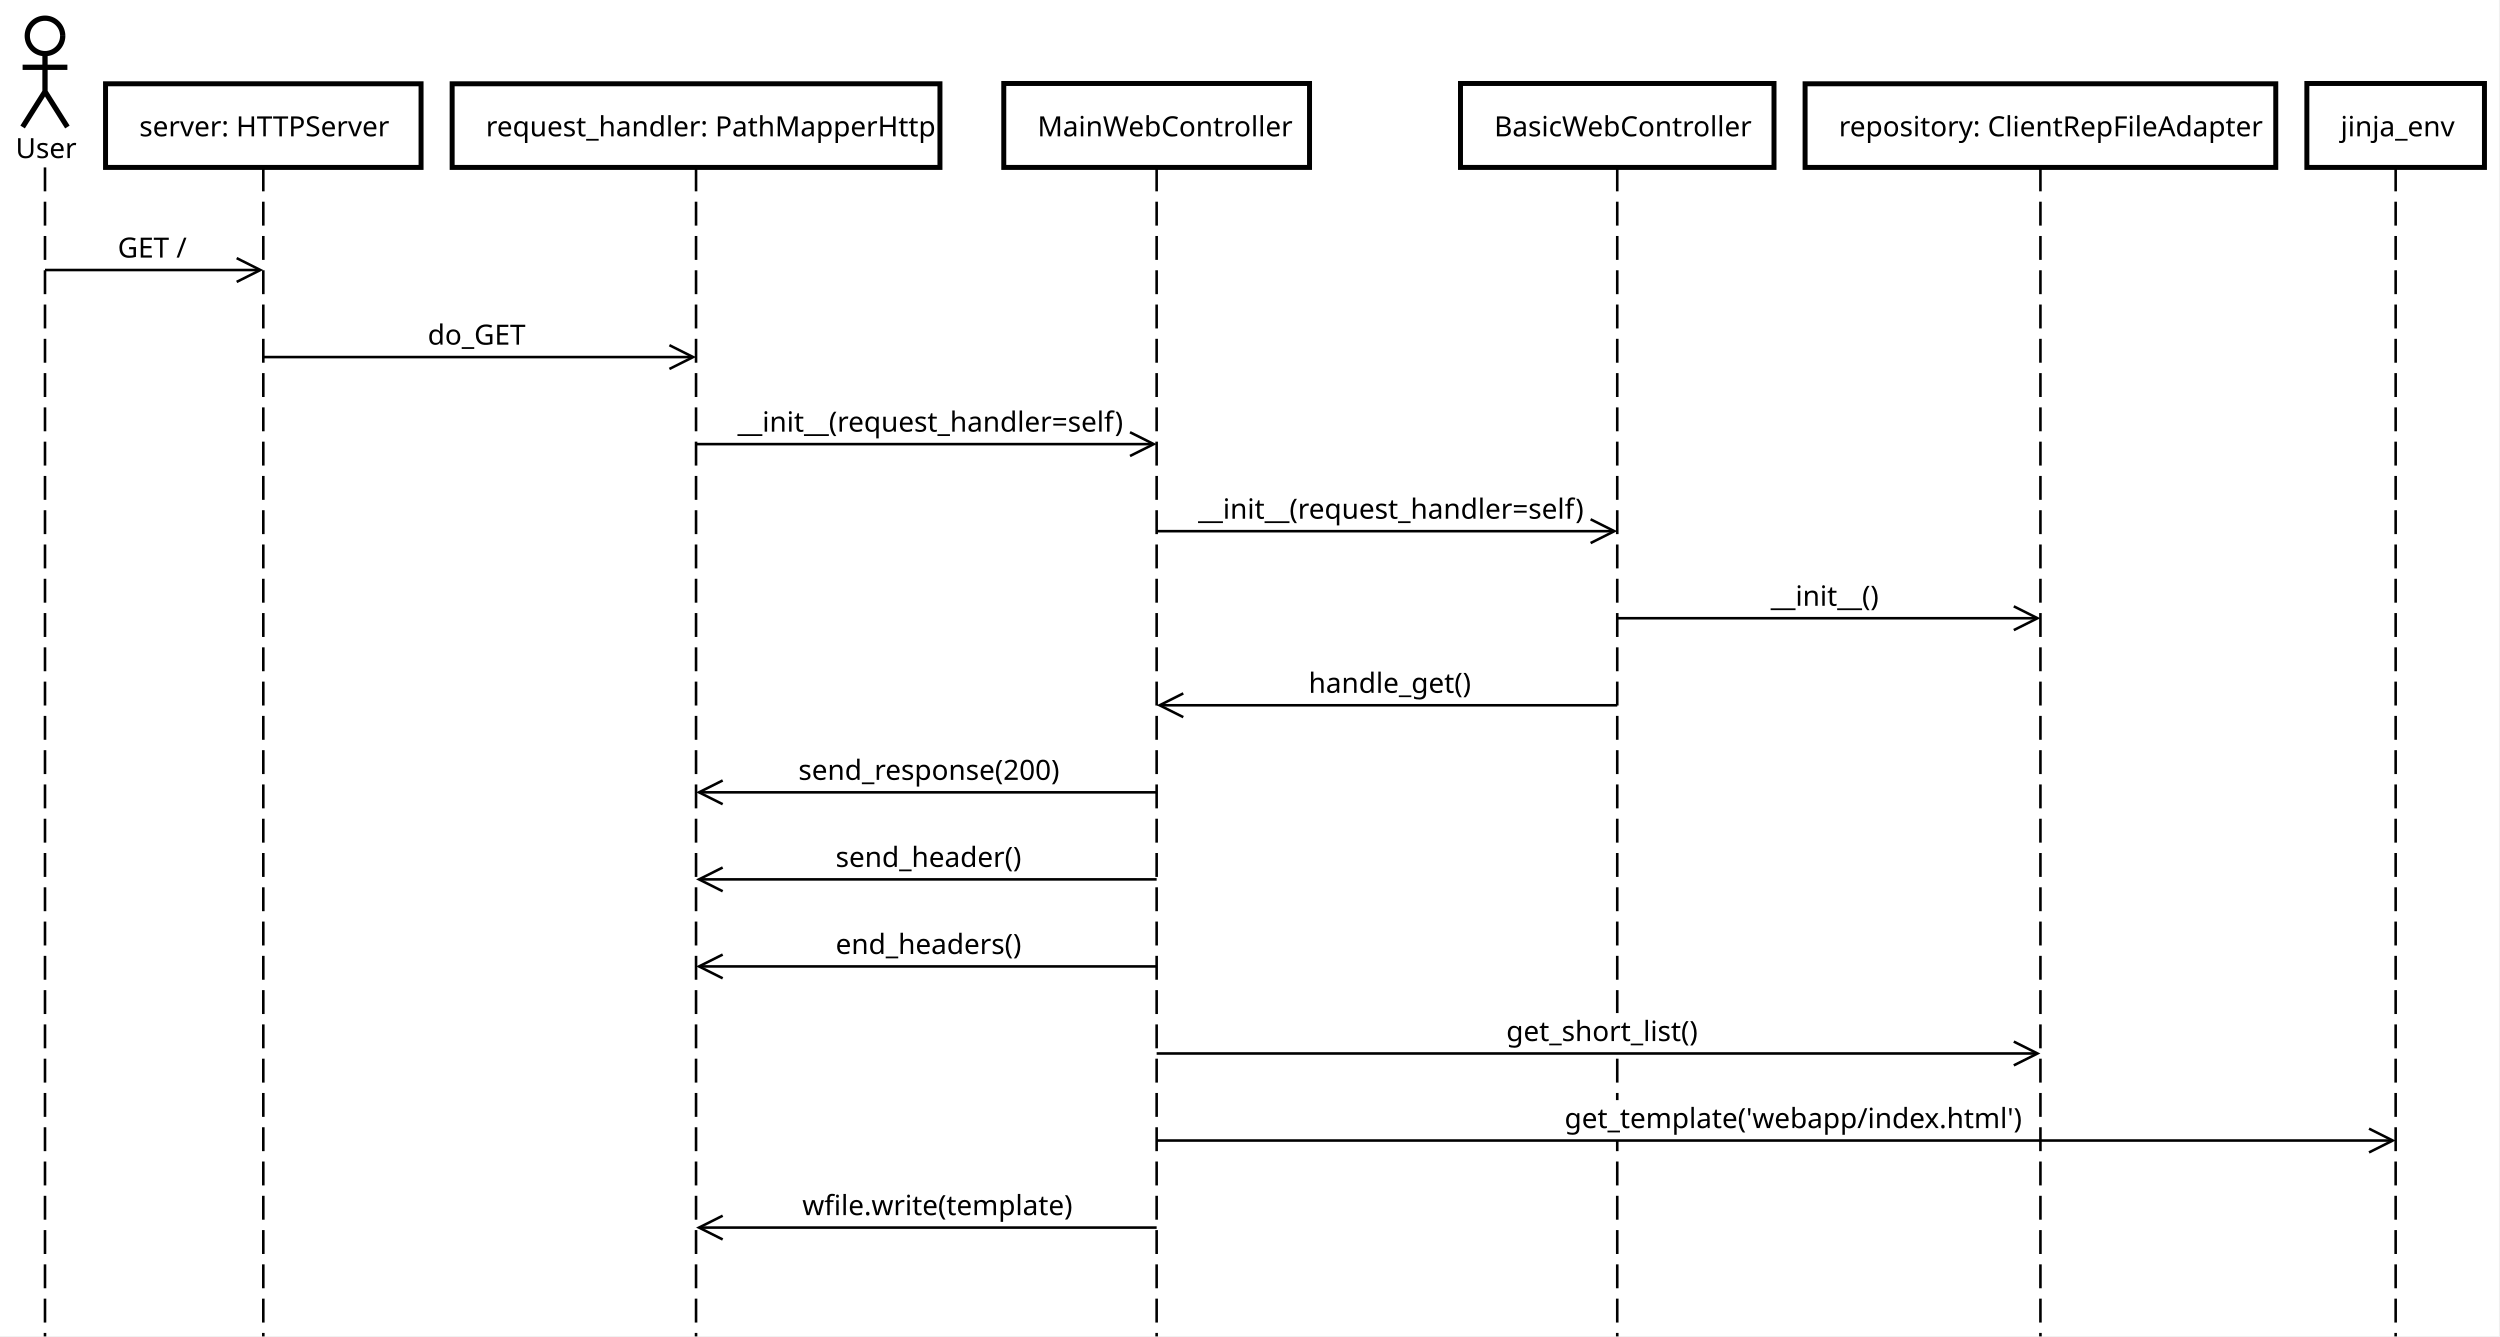
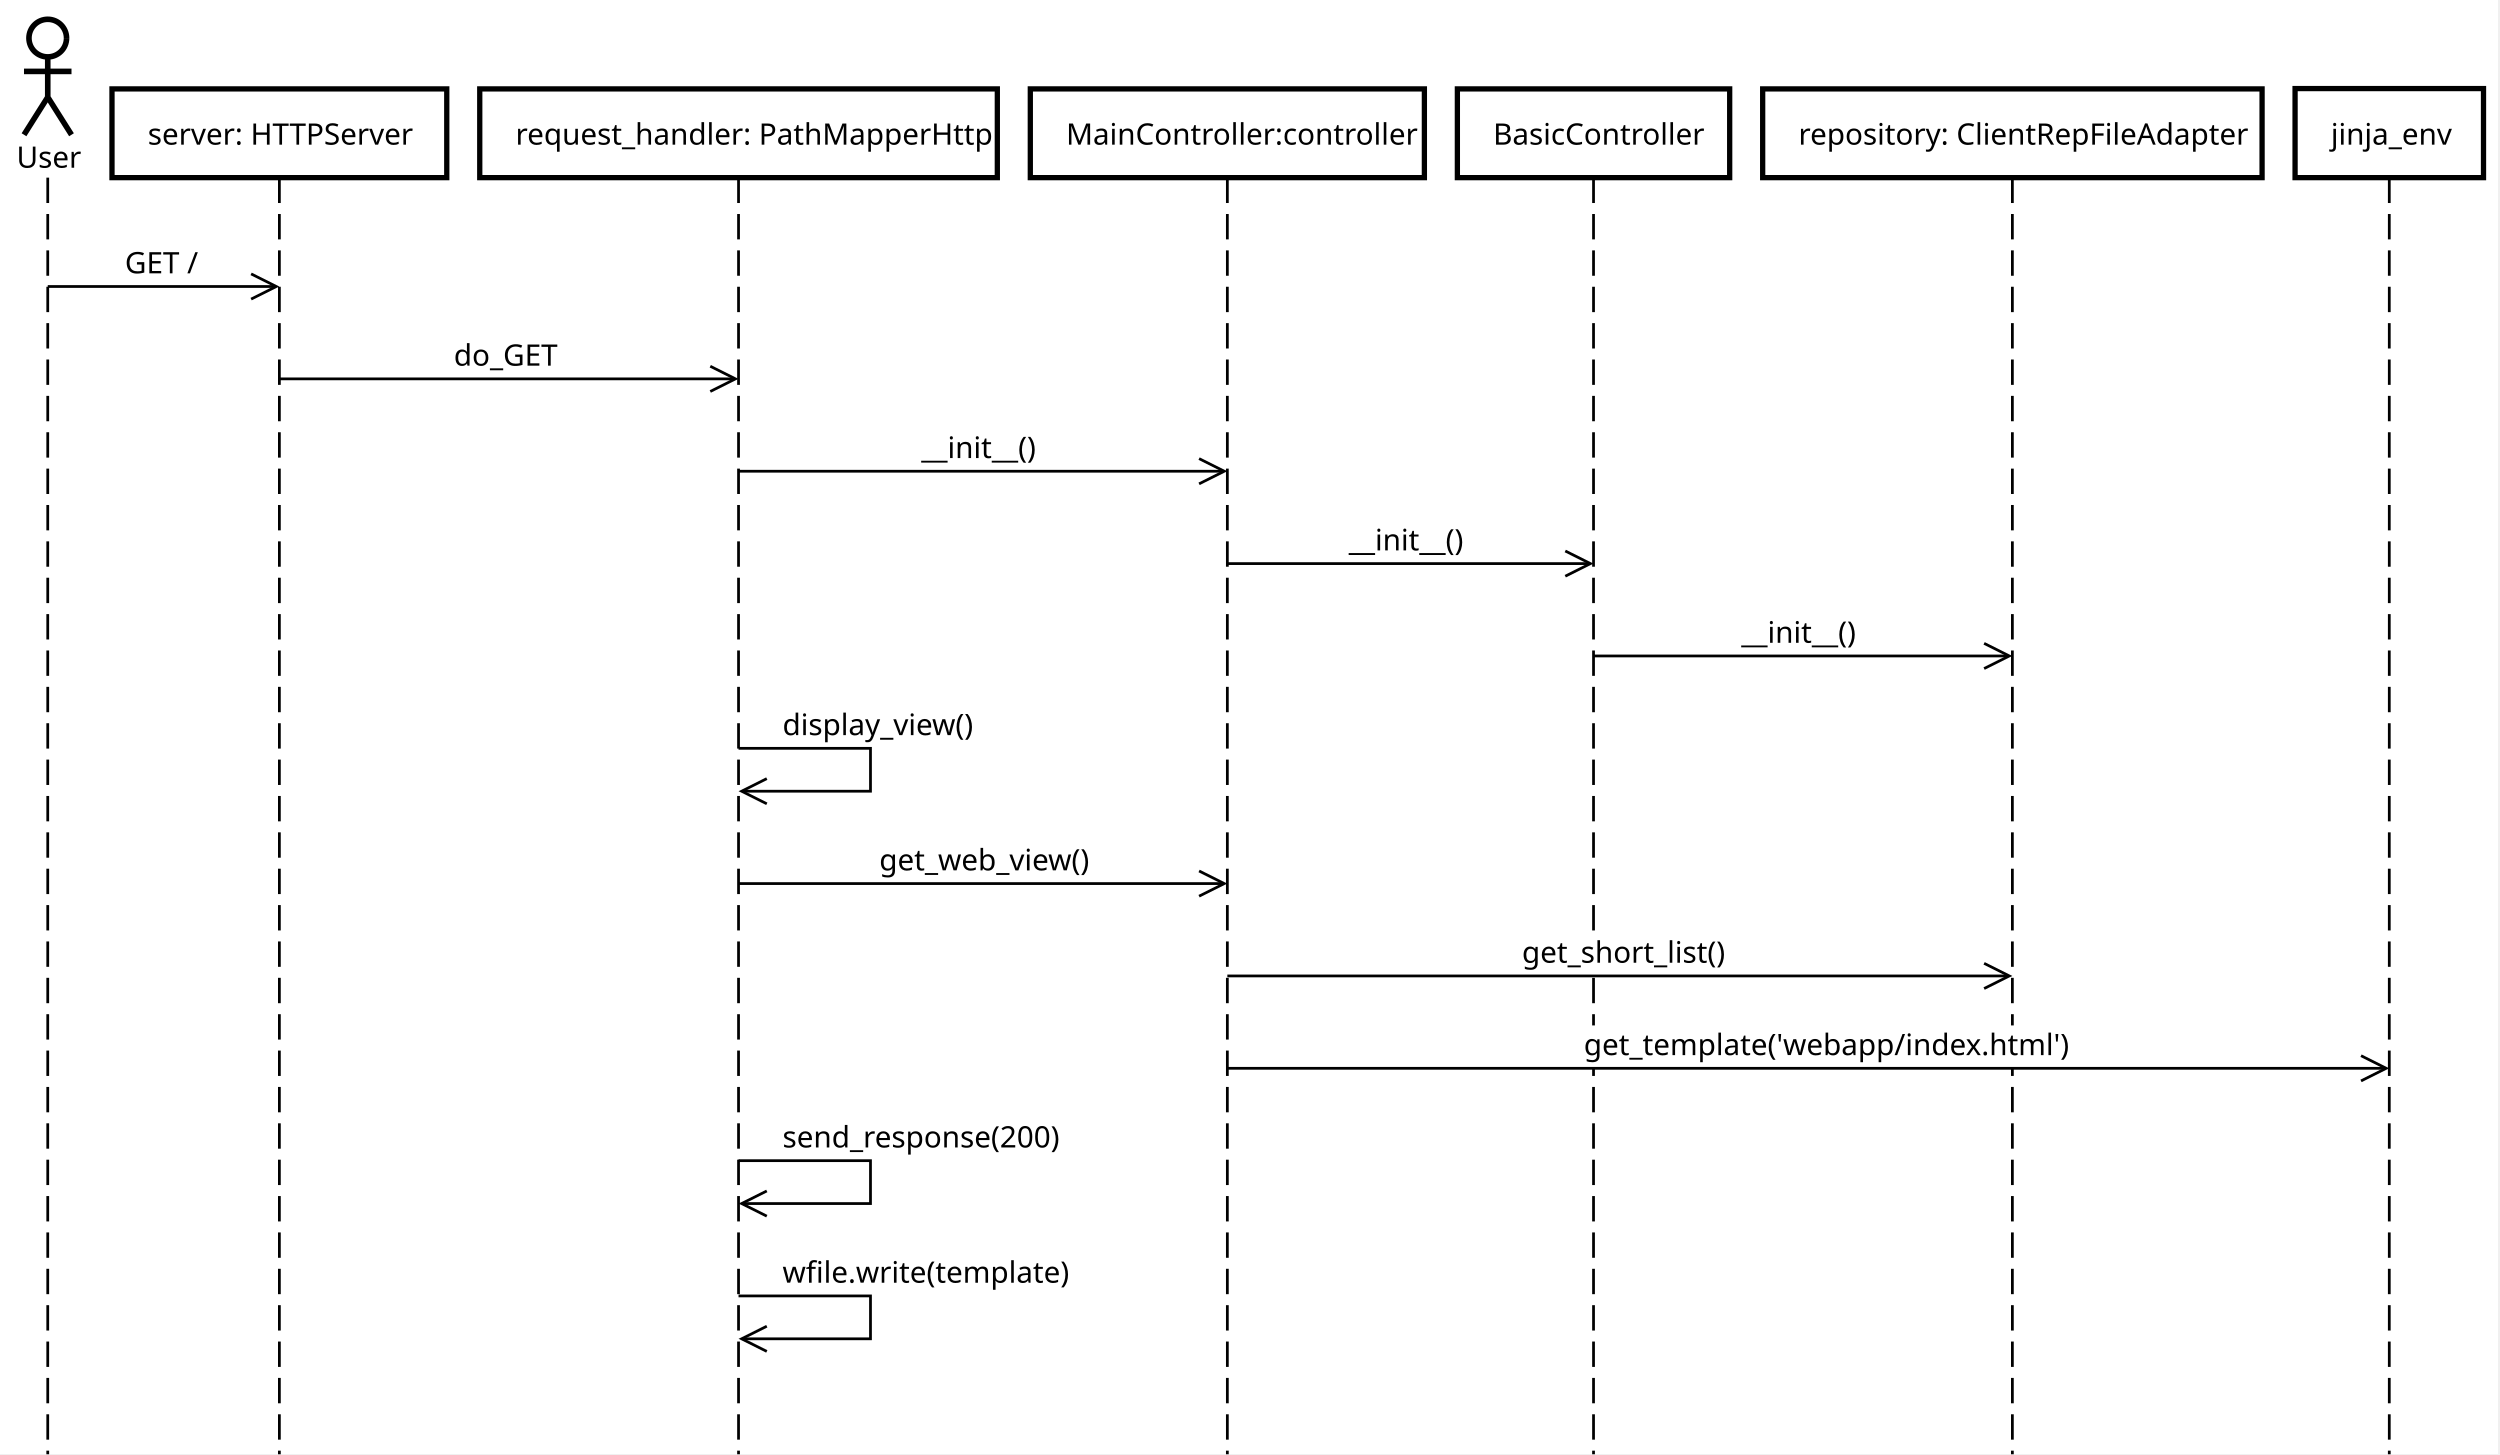
- <svg xmlns="http://www.w3.org/2000/svg" version="1.1" width="1313.546" height="702.169">
+ <svg xmlns="http://www.w3.org/2000/svg" version="1.1" width="1237.975" height="720.137">
  <defs />
  <g>
    <g />
    <g />
    <g />
    <g />
    <g />
    <g />
    <g />
    <g />
    <g />
    <g />
    <g />
    <g />
    <g />
    <g />
    <g />
    <g />
    <g />
    <g />
    <g />
    <g />
    <g />
    <g />
    <g />
    <g />
    <g />
    <g />
    <g />
    <g />
    <g />
    <g />
    <g />
    <g />
    <g />
    <g />
    <g />
    <g />
    <g />
    <g />
-     <g>
-       <rect fill="white" stroke="none" x="0" y="0" width="1313" height="702" />
-     </g>
-     <g />
-     <g>
-       <path fill="none" stroke="black" paint-order="fill stroke markers" d=" M 23.644 87.965 L 23.644 702.169" stroke-miterlimit="10" stroke-width="1.361" stroke-dasharray="12.566,5.445" />
-       <path fill="none" stroke="black" paint-order="fill stroke markers" d=" M 138.343 87.965 L 138.343 702.169" stroke-miterlimit="10" stroke-width="1.361" stroke-dasharray="12.566,5.445" />
-       <path fill="none" stroke="black" paint-order="fill stroke markers" d=" M 365.716 87.965 L 365.716 702.169" stroke-miterlimit="10" stroke-width="1.361" stroke-dasharray="12.566,5.445" />
-       <path fill="none" stroke="black" paint-order="fill stroke markers" d=" M 607.723 87.965 L 607.723 702.169" stroke-miterlimit="10" stroke-width="1.361" stroke-dasharray="12.566,5.445" />
-       <path fill="none" stroke="black" paint-order="fill stroke markers" d=" M 849.73 87.965 L 849.73 702.169" stroke-miterlimit="10" stroke-width="1.361" stroke-dasharray="12.566,5.445" />
-       <path fill="none" stroke="black" paint-order="fill stroke markers" d=" M 1072.078 87.965 L 1072.078 702.169" stroke-miterlimit="10" stroke-width="1.361" stroke-dasharray="12.566,5.445" />
-       <path fill="none" stroke="black" paint-order="fill stroke markers" d=" M 1258.721 87.965 L 1258.721 702.169" stroke-miterlimit="10" stroke-width="1.361" stroke-dasharray="12.566,5.445" />
+     <g />
+     <g />
+     <g>
+       <rect fill="white" stroke="none" x="0" y="0" width="1237" height="720" />
+     </g>
+     <g />
+     <g>
+       <path fill="none" stroke="black" paint-order="fill stroke markers" d=" M 23.644 87.965 L 23.644 720.137" stroke-miterlimit="10" stroke-width="1.361" stroke-dasharray="12.566,5.445" />
+       <path fill="none" stroke="black" paint-order="fill stroke markers" d=" M 138.343 87.965 L 138.343 720.137" stroke-miterlimit="10" stroke-width="1.361" stroke-dasharray="12.566,5.445" />
+       <path fill="none" stroke="black" paint-order="fill stroke markers" d=" M 365.716 87.965 L 365.716 720.137" stroke-miterlimit="10" stroke-width="1.361" stroke-dasharray="12.566,5.445" />
+       <path fill="none" stroke="black" paint-order="fill stroke markers" d=" M 607.771 87.965 L 607.771 720.137" stroke-miterlimit="10" stroke-width="1.361" stroke-dasharray="12.566,5.445" />
+       <path fill="none" stroke="black" paint-order="fill stroke markers" d=" M 789.099 87.965 L 789.099 720.137" stroke-miterlimit="10" stroke-width="1.361" stroke-dasharray="12.566,5.445" />
+       <path fill="none" stroke="black" paint-order="fill stroke markers" d=" M 996.508 87.965 L 996.508 720.137" stroke-miterlimit="10" stroke-width="1.361" stroke-dasharray="12.566,5.445" />
+       <path fill="none" stroke="black" paint-order="fill stroke markers" d=" M 1183.151 87.965 L 1183.151 720.137" stroke-miterlimit="10" stroke-width="1.361" stroke-dasharray="12.566,5.445" />
    </g>
    <g>
      <g>
        <path fill="white" stroke="black" paint-order="fill stroke markers" d=" M 32.955 18.867 A 9.311 9.311 0 1 1 32.955 18.858 M 23.644 28.178 L 23.644 48.107 M 11.882 35.366 L 35.405 35.366 M 23.644 48.107 L 11.882 66.729 M 23.644 48.107 L 35.405 66.729" stroke-miterlimit="10" stroke-width="2.777" stroke-dasharray="" />
      </g>
      <g>
        <g />
        <text fill="black" stroke="none" font-family="sans-serif" font-size="11pt" font-style="normal" font-weight="normal" text-decoration="normal" x="8.168" y="83.065" text-anchor="start" dominant-baseline="alphabetic" xml:space="preserve">User</text>
      </g>
      <path fill="none" stroke="none" />
      <g>
        <path fill="white" stroke="black" paint-order="fill stroke markers" d=" M 55.455 44.023 L 221.231 44.023 L 221.231 87.965 L 55.455 87.965 L 55.455 44.023 Z" stroke-miterlimit="10" stroke-width="2.614" stroke-dasharray="" />
      </g>
      <g>
        <text fill="black" stroke="none" font-family="sans-serif" font-size="11pt" font-style="normal" font-weight="normal" text-decoration="normal" x="73.179" y="71.63" text-anchor="start" dominant-baseline="alphabetic" xml:space="preserve">server: HTTPServer</text>
      </g>
      <path fill="none" stroke="none" />
      <g>
        <path fill="white" stroke="black" paint-order="fill stroke markers" d=" M 237.567 44.023 L 493.866 44.023 L 493.866 87.965 L 237.567 87.965 L 237.567 44.023 Z" stroke-miterlimit="10" stroke-width="2.614" stroke-dasharray="" />
      </g>
      <g>
        <text fill="black" stroke="none" font-family="sans-serif" font-size="11pt" font-style="normal" font-weight="normal" text-decoration="normal" x="255.29" y="71.63" text-anchor="start" dominant-baseline="alphabetic" xml:space="preserve">request_handler: PathMapperHttp</text>
      </g>
      <path fill="none" stroke="none" />
      <g>
-         <path fill="white" stroke="black" paint-order="fill stroke markers" d=" M 527.398 43.86 L 688.049 43.86 L 688.049 87.965 L 527.398 87.965 L 527.398 43.86 Z" stroke-miterlimit="10" stroke-width="2.614" stroke-dasharray="" />
+         <path fill="white" stroke="black" paint-order="fill stroke markers" d=" M 510.201 44.023 L 705.34 44.023 L 705.34 87.965 L 510.201 87.965 L 510.201 44.023 Z" stroke-miterlimit="10" stroke-width="2.614" stroke-dasharray="" />
+       </g>
+       <g>
+         <text fill="black" stroke="none" font-family="sans-serif" font-size="11pt" font-style="normal" font-weight="normal" text-decoration="normal" x="527.925" y="71.63" text-anchor="start" dominant-baseline="alphabetic" xml:space="preserve">MainController:controller</text>
+       </g>
+       <path fill="none" stroke="none" />
+       <g>
+         <path fill="white" stroke="black" paint-order="fill stroke markers" d=" M 721.676 44.023 L 856.522 44.023 L 856.522 87.965 L 721.676 87.965 L 721.676 44.023 Z" stroke-miterlimit="10" stroke-width="2.614" stroke-dasharray="" />
+       </g>
+       <g>
+         <text fill="black" stroke="none" font-family="sans-serif" font-size="11pt" font-style="normal" font-weight="normal" text-decoration="normal" x="739.399" y="71.63" text-anchor="start" dominant-baseline="alphabetic" xml:space="preserve">BasicController</text>
+       </g>
+       <path fill="none" stroke="none" />
+       <g>
+         <path fill="white" stroke="black" paint-order="fill stroke markers" d=" M 872.857 44.023 L 1120.158 44.023 L 1120.158 87.965 L 872.857 87.965 L 872.857 44.023 Z" stroke-miterlimit="10" stroke-width="2.614" stroke-dasharray="" />
+       </g>
+       <g>
+         <text fill="black" stroke="none" font-family="sans-serif" font-size="11pt" font-style="normal" font-weight="normal" text-decoration="normal" x="890.581" y="71.63" text-anchor="start" dominant-baseline="alphabetic" xml:space="preserve">repository: ClientRepFileAdapter</text>
+       </g>
+       <path fill="none" stroke="none" />
+       <g>
+         <path fill="white" stroke="black" paint-order="fill stroke markers" d=" M 1136.493 43.86 L 1229.808 43.86 L 1229.808 87.965 L 1136.493 87.965 L 1136.493 43.86 Z" stroke-miterlimit="10" stroke-width="2.614" stroke-dasharray="" />
      </g>
      <g>
        <g />
-         <text fill="black" stroke="none" font-family="sans-serif" font-size="11pt" font-style="normal" font-weight="normal" text-decoration="normal" x="545.121" y="71.63" text-anchor="start" dominant-baseline="alphabetic" xml:space="preserve">MainWebController</text>
-       </g>
-       <path fill="none" stroke="none" />
-       <g>
-         <path fill="white" stroke="black" paint-order="fill stroke markers" d=" M 767.368 43.86 L 932.093 43.86 L 932.093 87.965 L 767.368 87.965 L 767.368 43.86 Z" stroke-miterlimit="10" stroke-width="2.614" stroke-dasharray="" />
-       </g>
-       <g>
-         <g />
-         <text fill="black" stroke="none" font-family="sans-serif" font-size="11pt" font-style="normal" font-weight="normal" text-decoration="normal" x="785.092" y="71.63" text-anchor="start" dominant-baseline="alphabetic" xml:space="preserve">BasicWebController</text>
-       </g>
-       <path fill="none" stroke="none" />
-       <g>
-         <path fill="white" stroke="black" paint-order="fill stroke markers" d=" M 948.428 44.023 L 1195.729 44.023 L 1195.729 87.965 L 948.428 87.965 L 948.428 44.023 Z" stroke-miterlimit="10" stroke-width="2.614" stroke-dasharray="" />
-       </g>
-       <g>
-         <text fill="black" stroke="none" font-family="sans-serif" font-size="11pt" font-style="normal" font-weight="normal" text-decoration="normal" x="966.152" y="71.63" text-anchor="start" dominant-baseline="alphabetic" xml:space="preserve">repository: ClientRepFileAdapter</text>
-       </g>
-       <path fill="none" stroke="none" />
-       <g>
-         <path fill="white" stroke="black" paint-order="fill stroke markers" d=" M 1212.064 43.86 L 1305.378 43.86 L 1305.378 87.965 L 1212.064 87.965 L 1212.064 43.86 Z" stroke-miterlimit="10" stroke-width="2.614" stroke-dasharray="" />
-       </g>
-       <g>
-         <g />
-         <text fill="black" stroke="none" font-family="sans-serif" font-size="11pt" font-style="normal" font-weight="normal" text-decoration="normal" x="1229.788" y="71.63" text-anchor="start" dominant-baseline="alphabetic" xml:space="preserve">jinja_env</text>
+         <text fill="black" stroke="none" font-family="sans-serif" font-size="11pt" font-style="normal" font-weight="normal" text-decoration="normal" x="1154.217" y="71.63" text-anchor="start" dominant-baseline="alphabetic" xml:space="preserve">jinja_env</text>
      </g>
    </g>
    <g>
      <g>
        <rect fill="white" stroke="none" x="59.402" y="120.635" width="43.183" height="21.236" />
        <text fill="black" stroke="none" font-family="sans-serif" font-size="11pt" font-style="normal" font-weight="normal" text-decoration="normal" x="61.852" y="135.337" text-anchor="start" dominant-baseline="alphabetic" xml:space="preserve">GET /</text>
      </g>
      <g>
        <path fill="none" stroke="black" paint-order="fill stroke markers" d=" M 23.644 141.871 L 136.301 141.871" stroke-miterlimit="10" stroke-width="1.361" stroke-dasharray="" />
        <g transform="translate(138.3431,141.8712) translate(-138.3431,-141.8712)">
          <path fill="none" stroke="black" paint-order="fill stroke markers" d=" M 124.348 135.628 L 136.813 141.871 L 124.348 148.115" stroke-miterlimit="10" stroke-width="1.361" />
        </g>
      </g>
      <g>
        <rect fill="white" stroke="none" x="222.282" y="166.374" width="59.496" height="21.236" />
        <text fill="black" stroke="none" font-family="sans-serif" font-size="11pt" font-style="normal" font-weight="normal" text-decoration="normal" x="224.732" y="181.076" text-anchor="start" dominant-baseline="alphabetic" xml:space="preserve">do_GET</text>
      </g>
      <g>
        <path fill="none" stroke="black" paint-order="fill stroke markers" d=" M 138.343 187.61 L 363.674 187.61" stroke-miterlimit="10" stroke-width="1.361" stroke-dasharray="" />
        <g transform="translate(365.7162,187.6098) translate(-365.7162,-187.6098)">
          <path fill="none" stroke="black" paint-order="fill stroke markers" d=" M 351.721 181.366 L 364.186 187.61 L 351.721 193.853" stroke-miterlimit="10" stroke-width="1.361" />
        </g>
      </g>
      <g>
-         <rect fill="white" stroke="none" x="385.046" y="212.113" width="203.347" height="21.236" />
-         <text fill="black" stroke="none" font-family="sans-serif" font-size="11pt" font-style="normal" font-weight="normal" text-decoration="normal" x="387.496" y="226.814" text-anchor="start" dominant-baseline="alphabetic" xml:space="preserve">__init__(request_handler=self)</text>
-       </g>
-       <g>
-         <path fill="none" stroke="black" paint-order="fill stroke markers" d=" M 365.716 233.348 L 605.681 233.348" stroke-miterlimit="10" stroke-width="1.361" stroke-dasharray="" />
-         <g transform="translate(607.7233,233.3484) translate(-607.7233,-233.3484)">
-           <path fill="none" stroke="black" paint-order="fill stroke markers" d=" M 593.728 227.105 L 606.193 233.348 L 593.728 239.592" stroke-miterlimit="10" stroke-width="1.361" />
-         </g>
-       </g>
-       <g>
-         <rect fill="white" stroke="none" x="627.053" y="257.851" width="203.347" height="21.236" />
-         <text fill="black" stroke="none" font-family="sans-serif" font-size="11pt" font-style="normal" font-weight="normal" text-decoration="normal" x="629.504" y="272.553" text-anchor="start" dominant-baseline="alphabetic" xml:space="preserve">__init__(request_handler=self)</text>
-       </g>
-       <g>
-         <path fill="none" stroke="black" paint-order="fill stroke markers" d=" M 607.723 279.087 L 847.689 279.087" stroke-miterlimit="10" stroke-width="1.361" stroke-dasharray="" />
-         <g transform="translate(849.7304,279.0869) translate(-849.7304,-279.0869)">
-           <path fill="none" stroke="black" paint-order="fill stroke markers" d=" M 835.735 272.844 L 848.2 279.087 L 835.735 285.33" stroke-miterlimit="10" stroke-width="1.361" />
-         </g>
-       </g>
-       <g>
-         <rect fill="white" stroke="none" x="927.896" y="303.59" width="66.017" height="21.236" />
-         <text fill="black" stroke="none" font-family="sans-serif" font-size="11pt" font-style="normal" font-weight="normal" text-decoration="normal" x="930.346" y="318.291" text-anchor="start" dominant-baseline="alphabetic" xml:space="preserve">__init__()</text>
-       </g>
-       <g>
-         <path fill="none" stroke="black" paint-order="fill stroke markers" d=" M 849.73 324.826 L 1070.037 324.826" stroke-miterlimit="10" stroke-width="1.361" stroke-dasharray="" />
-         <g transform="translate(1072.078,324.8255) translate(-1072.078,-324.8255)">
-           <path fill="none" stroke="black" paint-order="fill stroke markers" d=" M 1058.083 318.582 L 1070.548 324.826 L 1058.083 331.069" stroke-miterlimit="10" stroke-width="1.361" />
-         </g>
-       </g>
-       <g>
-         <rect fill="white" stroke="none" x="685.117" y="349.328" width="87.22" height="21.236" />
-         <text fill="black" stroke="none" font-family="sans-serif" font-size="11pt" font-style="normal" font-weight="normal" text-decoration="normal" x="687.567" y="364.03" text-anchor="start" dominant-baseline="alphabetic" xml:space="preserve">handle_get()</text>
-       </g>
-       <g>
-         <path fill="none" stroke="black" paint-order="fill stroke markers" d=" M 849.73 370.564 L 609.765 370.564" stroke-miterlimit="10" stroke-width="1.361" stroke-dasharray="" />
-         <g transform="translate(607.7233,370.5641) translate(-607.7233,-370.5641)">
-           <path fill="none" stroke="black" paint-order="fill stroke markers" d=" M 621.719 364.321 L 609.254 370.564 L 621.719 376.807" stroke-miterlimit="10" stroke-width="1.361" />
-         </g>
-       </g>
-       <g>
-         <rect fill="white" stroke="none" x="417.033" y="395.067" width="139.374" height="21.236" />
-         <text fill="black" stroke="none" font-family="sans-serif" font-size="11pt" font-style="normal" font-weight="normal" text-decoration="normal" x="419.483" y="409.769" text-anchor="start" dominant-baseline="alphabetic" xml:space="preserve">send_response(200)</text>
-       </g>
-       <g>
-         <path fill="none" stroke="black" paint-order="fill stroke markers" d=" M 607.723 416.303 L 367.758 416.303" stroke-miterlimit="10" stroke-width="1.361" stroke-dasharray="" />
-         <g transform="translate(365.7162,416.3027) translate(-365.7162,-416.3027)">
-           <path fill="none" stroke="black" paint-order="fill stroke markers" d=" M 379.711 410.059 L 367.247 416.303 L 379.711 422.546" stroke-miterlimit="10" stroke-width="1.361" />
-         </g>
-       </g>
-       <g>
-         <rect fill="white" stroke="none" x="436.592" y="440.805" width="100.255" height="21.236" />
-         <text fill="black" stroke="none" font-family="sans-serif" font-size="11pt" font-style="normal" font-weight="normal" text-decoration="normal" x="439.043" y="455.507" text-anchor="start" dominant-baseline="alphabetic" xml:space="preserve">send_header()</text>
-       </g>
-       <g>
-         <path fill="none" stroke="black" paint-order="fill stroke markers" d=" M 607.723 462.041 L 367.758 462.041" stroke-miterlimit="10" stroke-width="1.361" stroke-dasharray="" />
-         <g transform="translate(365.7162,462.0412) translate(-365.7162,-462.0412)">
-           <path fill="none" stroke="black" paint-order="fill stroke markers" d=" M 379.711 455.798 L 367.247 462.041 L 379.711 468.285" stroke-miterlimit="10" stroke-width="1.361" />
-         </g>
-       </g>
-       <g>
-         <rect fill="white" stroke="none" x="436.592" y="486.544" width="100.255" height="21.236" />
-         <text fill="black" stroke="none" font-family="sans-serif" font-size="11pt" font-style="normal" font-weight="normal" text-decoration="normal" x="439.043" y="501.246" text-anchor="start" dominant-baseline="alphabetic" xml:space="preserve">end_headers()</text>
-       </g>
-       <g>
-         <path fill="none" stroke="black" paint-order="fill stroke markers" d=" M 607.723 507.78 L 367.758 507.78" stroke-miterlimit="10" stroke-width="1.361" stroke-dasharray="" />
-         <g transform="translate(365.7162,507.7798) translate(-365.7162,-507.7798)">
-           <path fill="none" stroke="black" paint-order="fill stroke markers" d=" M 379.711 501.536 L 367.247 507.78 L 379.711 514.023" stroke-miterlimit="10" stroke-width="1.361" />
-         </g>
-       </g>
-       <g>
-         <rect fill="white" stroke="none" x="788.972" y="532.283" width="101.858" height="21.236" />
-         <text fill="black" stroke="none" font-family="sans-serif" font-size="11pt" font-style="normal" font-weight="normal" text-decoration="normal" x="791.422" y="546.984" text-anchor="start" dominant-baseline="alphabetic" xml:space="preserve">get_short_list()</text>
-       </g>
-       <g>
-         <path fill="none" stroke="black" paint-order="fill stroke markers" d=" M 607.723 553.518 L 1070.037 553.518" stroke-miterlimit="10" stroke-width="1.361" stroke-dasharray="" />
-         <g transform="translate(1072.078,553.5184) translate(-1072.078,-553.5184)">
-           <path fill="none" stroke="black" paint-order="fill stroke markers" d=" M 1058.083 547.275 L 1070.548 553.518 L 1058.083 559.762" stroke-miterlimit="10" stroke-width="1.361" />
-         </g>
-       </g>
-       <g>
-         <rect fill="white" stroke="none" x="819.591" y="578.021" width="227.263" height="21.236" />
-         <text fill="black" stroke="none" font-family="sans-serif" font-size="11pt" font-style="normal" font-weight="normal" text-decoration="normal" x="822.041" y="592.723" text-anchor="start" dominant-baseline="alphabetic" xml:space="preserve">get_template('webapp/index.html')</text>
-       </g>
-       <g>
-         <path fill="none" stroke="black" paint-order="fill stroke markers" d=" M 607.723 599.257 L 1256.679 599.257" stroke-miterlimit="10" stroke-width="1.361" stroke-dasharray="" />
-         <g transform="translate(1258.721,599.2569) translate(-1258.721,-599.2569)">
-           <path fill="none" stroke="black" paint-order="fill stroke markers" d=" M 1244.726 593.014 L 1257.191 599.257 L 1244.726 605.5" stroke-miterlimit="10" stroke-width="1.361" />
-         </g>
-       </g>
-       <g>
-         <rect fill="white" stroke="none" x="419.098" y="623.76" width="135.244" height="21.236" />
-         <text fill="black" stroke="none" font-family="sans-serif" font-size="11pt" font-style="normal" font-weight="normal" text-decoration="normal" x="421.548" y="638.461" text-anchor="start" dominant-baseline="alphabetic" xml:space="preserve">wfile.write(template)</text>
-       </g>
-       <g>
-         <path fill="none" stroke="black" paint-order="fill stroke markers" d=" M 607.723 644.996 L 367.758 644.996" stroke-miterlimit="10" stroke-width="1.361" stroke-dasharray="" />
-         <g transform="translate(365.7162,644.9955) translate(-365.7162,-644.9955)">
-           <path fill="none" stroke="black" paint-order="fill stroke markers" d=" M 379.711 638.752 L 367.247 644.996 L 379.711 651.239" stroke-miterlimit="10" stroke-width="1.361" />
-         </g>
-       </g>
-     </g>
-     <g />
-     <g />
+         <rect fill="white" stroke="none" x="453.735" y="212.113" width="66.017" height="21.236" />
+         <text fill="black" stroke="none" font-family="sans-serif" font-size="11pt" font-style="normal" font-weight="normal" text-decoration="normal" x="456.185" y="226.814" text-anchor="start" dominant-baseline="alphabetic" xml:space="preserve">__init__()</text>
+       </g>
+       <g>
+         <path fill="none" stroke="black" paint-order="fill stroke markers" d=" M 365.716 233.348 L 605.729 233.348" stroke-miterlimit="10" stroke-width="1.361" stroke-dasharray="" />
+         <g transform="translate(607.7707,233.3484) translate(-607.7707,-233.3484)">
+           <path fill="none" stroke="black" paint-order="fill stroke markers" d=" M 593.775 227.105 L 606.24 233.348 L 593.775 239.592" stroke-miterlimit="10" stroke-width="1.361" />
+         </g>
+       </g>
+       <g>
+         <rect fill="white" stroke="none" x="665.426" y="257.851" width="66.017" height="21.236" />
+         <text fill="black" stroke="none" font-family="sans-serif" font-size="11pt" font-style="normal" font-weight="normal" text-decoration="normal" x="667.876" y="272.553" text-anchor="start" dominant-baseline="alphabetic" xml:space="preserve">__init__()</text>
+       </g>
+       <g>
+         <path fill="none" stroke="black" paint-order="fill stroke markers" d=" M 607.771 279.087 L 787.057 279.087" stroke-miterlimit="10" stroke-width="1.361" stroke-dasharray="" />
+         <g transform="translate(789.0987,279.0869) translate(-789.0987,-279.0869)">
+           <path fill="none" stroke="black" paint-order="fill stroke markers" d=" M 775.103 272.844 L 787.568 279.087 L 775.103 285.33" stroke-miterlimit="10" stroke-width="1.361" />
+         </g>
+       </g>
+       <g>
+         <rect fill="white" stroke="none" x="859.795" y="303.59" width="66.017" height="21.236" />
+         <text fill="black" stroke="none" font-family="sans-serif" font-size="11pt" font-style="normal" font-weight="normal" text-decoration="normal" x="862.245" y="318.291" text-anchor="start" dominant-baseline="alphabetic" xml:space="preserve">__init__()</text>
+       </g>
+       <g>
+         <path fill="none" stroke="black" paint-order="fill stroke markers" d=" M 789.099 324.826 L 994.466 324.826" stroke-miterlimit="10" stroke-width="1.361" stroke-dasharray="" />
+         <g transform="translate(996.5076,324.8255) translate(-996.5076,-324.8255)">
+           <path fill="none" stroke="black" paint-order="fill stroke markers" d=" M 982.512 318.582 L 994.977 324.826 L 982.512 331.069" stroke-miterlimit="10" stroke-width="1.361" />
+         </g>
+       </g>
+       <g>
+         <rect fill="white" stroke="none" x="385.046" y="349.328" width="97.778" height="21.236" />
+         <text fill="black" stroke="none" font-family="sans-serif" font-size="11pt" font-style="normal" font-weight="normal" text-decoration="normal" x="387.496" y="364.03" text-anchor="start" dominant-baseline="alphabetic" xml:space="preserve">display_view()</text>
+       </g>
+       <g>
+         <path fill="none" stroke="black" paint-order="fill stroke markers" d=" M 365.716 370.564 L 431.057 370.564 L 431.057 391.8 L 367.758 391.8" stroke-miterlimit="10" stroke-width="1.361" stroke-dasharray="" />
+         <g transform="translate(365.7162,391.7999) translate(-365.7162,-391.7999)">
+           <path fill="none" stroke="black" paint-order="fill stroke markers" d=" M 379.711 385.556 L 367.247 391.8 L 379.711 398.043" stroke-miterlimit="10" stroke-width="1.361" />
+         </g>
+       </g>
+       <g>
+         <rect fill="white" stroke="none" x="432.958" y="416.303" width="107.571" height="21.236" />
+         <text fill="black" stroke="none" font-family="sans-serif" font-size="11pt" font-style="normal" font-weight="normal" text-decoration="normal" x="435.408" y="431.004" text-anchor="start" dominant-baseline="alphabetic" xml:space="preserve">get_web_view()</text>
+       </g>
+       <g>
+         <path fill="none" stroke="black" paint-order="fill stroke markers" d=" M 365.716 437.538 L 605.729 437.538" stroke-miterlimit="10" stroke-width="1.361" stroke-dasharray="" />
+         <g transform="translate(607.7707,437.5384) translate(-607.7707,-437.5384)">
+           <path fill="none" stroke="black" paint-order="fill stroke markers" d=" M 593.775 431.295 L 606.24 437.538 L 593.775 443.782" stroke-miterlimit="10" stroke-width="1.361" />
+         </g>
+       </g>
+       <g>
+         <rect fill="white" stroke="none" x="751.21" y="462.041" width="101.858" height="21.236" />
+         <text fill="black" stroke="none" font-family="sans-serif" font-size="11pt" font-style="normal" font-weight="normal" text-decoration="normal" x="753.66" y="476.743" text-anchor="start" dominant-baseline="alphabetic" xml:space="preserve">get_short_list()</text>
+       </g>
+       <g>
+         <path fill="none" stroke="black" paint-order="fill stroke markers" d=" M 607.771 483.277 L 994.466 483.277" stroke-miterlimit="10" stroke-width="1.361" stroke-dasharray="" />
+         <g transform="translate(996.5076,483.277) translate(-996.5076,-483.277)">
+           <path fill="none" stroke="black" paint-order="fill stroke markers" d=" M 982.512 477.034 L 994.977 483.277 L 982.512 489.52" stroke-miterlimit="10" stroke-width="1.361" />
+         </g>
+       </g>
+       <g>
+         <rect fill="white" stroke="none" x="781.829" y="507.78" width="227.263" height="21.236" />
+         <text fill="black" stroke="none" font-family="sans-serif" font-size="11pt" font-style="normal" font-weight="normal" text-decoration="normal" x="784.28" y="522.481" text-anchor="start" dominant-baseline="alphabetic" xml:space="preserve">get_template('webapp/index.html')</text>
+       </g>
+       <g>
+         <path fill="none" stroke="black" paint-order="fill stroke markers" d=" M 607.771 529.016 L 1181.109 529.016" stroke-miterlimit="10" stroke-width="1.361" stroke-dasharray="" />
+         <g transform="translate(1183.151,529.0156) translate(-1183.151,-529.0156)">
+           <path fill="none" stroke="black" paint-order="fill stroke markers" d=" M 1169.155 522.772 L 1181.62 529.016 L 1169.155 535.259" stroke-miterlimit="10" stroke-width="1.361" />
+         </g>
+       </g>
+       <g>
+         <rect fill="white" stroke="none" x="385.046" y="553.518" width="139.374" height="21.236" />
+         <text fill="black" stroke="none" font-family="sans-serif" font-size="11pt" font-style="normal" font-weight="normal" text-decoration="normal" x="387.496" y="568.22" text-anchor="start" dominant-baseline="alphabetic" xml:space="preserve">send_response(200)</text>
+       </g>
+       <g>
+         <path fill="none" stroke="black" paint-order="fill stroke markers" d=" M 365.716 574.754 L 431.057 574.754 L 431.057 595.99 L 367.758 595.99" stroke-miterlimit="10" stroke-width="1.361" stroke-dasharray="" />
+         <g transform="translate(365.7162,595.9899) translate(-365.7162,-595.9899)">
+           <path fill="none" stroke="black" paint-order="fill stroke markers" d=" M 379.711 589.746 L 367.247 595.99 L 379.711 602.233" stroke-miterlimit="10" stroke-width="1.361" />
+         </g>
+       </g>
+       <g>
+         <rect fill="white" stroke="none" x="385.046" y="620.493" width="135.244" height="21.236" />
+         <text fill="black" stroke="none" font-family="sans-serif" font-size="11pt" font-style="normal" font-weight="normal" text-decoration="normal" x="387.496" y="635.194" text-anchor="start" dominant-baseline="alphabetic" xml:space="preserve">wfile.write(template)</text>
+       </g>
+       <g>
+         <path fill="none" stroke="black" paint-order="fill stroke markers" d=" M 365.716 641.728 L 431.057 641.728 L 431.057 662.964 L 367.758 662.964" stroke-miterlimit="10" stroke-width="1.361" stroke-dasharray="" />
+         <g transform="translate(365.7162,662.9642) translate(-365.7162,-662.9642)">
+           <path fill="none" stroke="black" paint-order="fill stroke markers" d=" M 379.711 656.721 L 367.247 662.964 L 379.711 669.208" stroke-miterlimit="10" stroke-width="1.361" />
+         </g>
+       </g>
+     </g>
    <g />
    <g />
  </g>
</svg>
